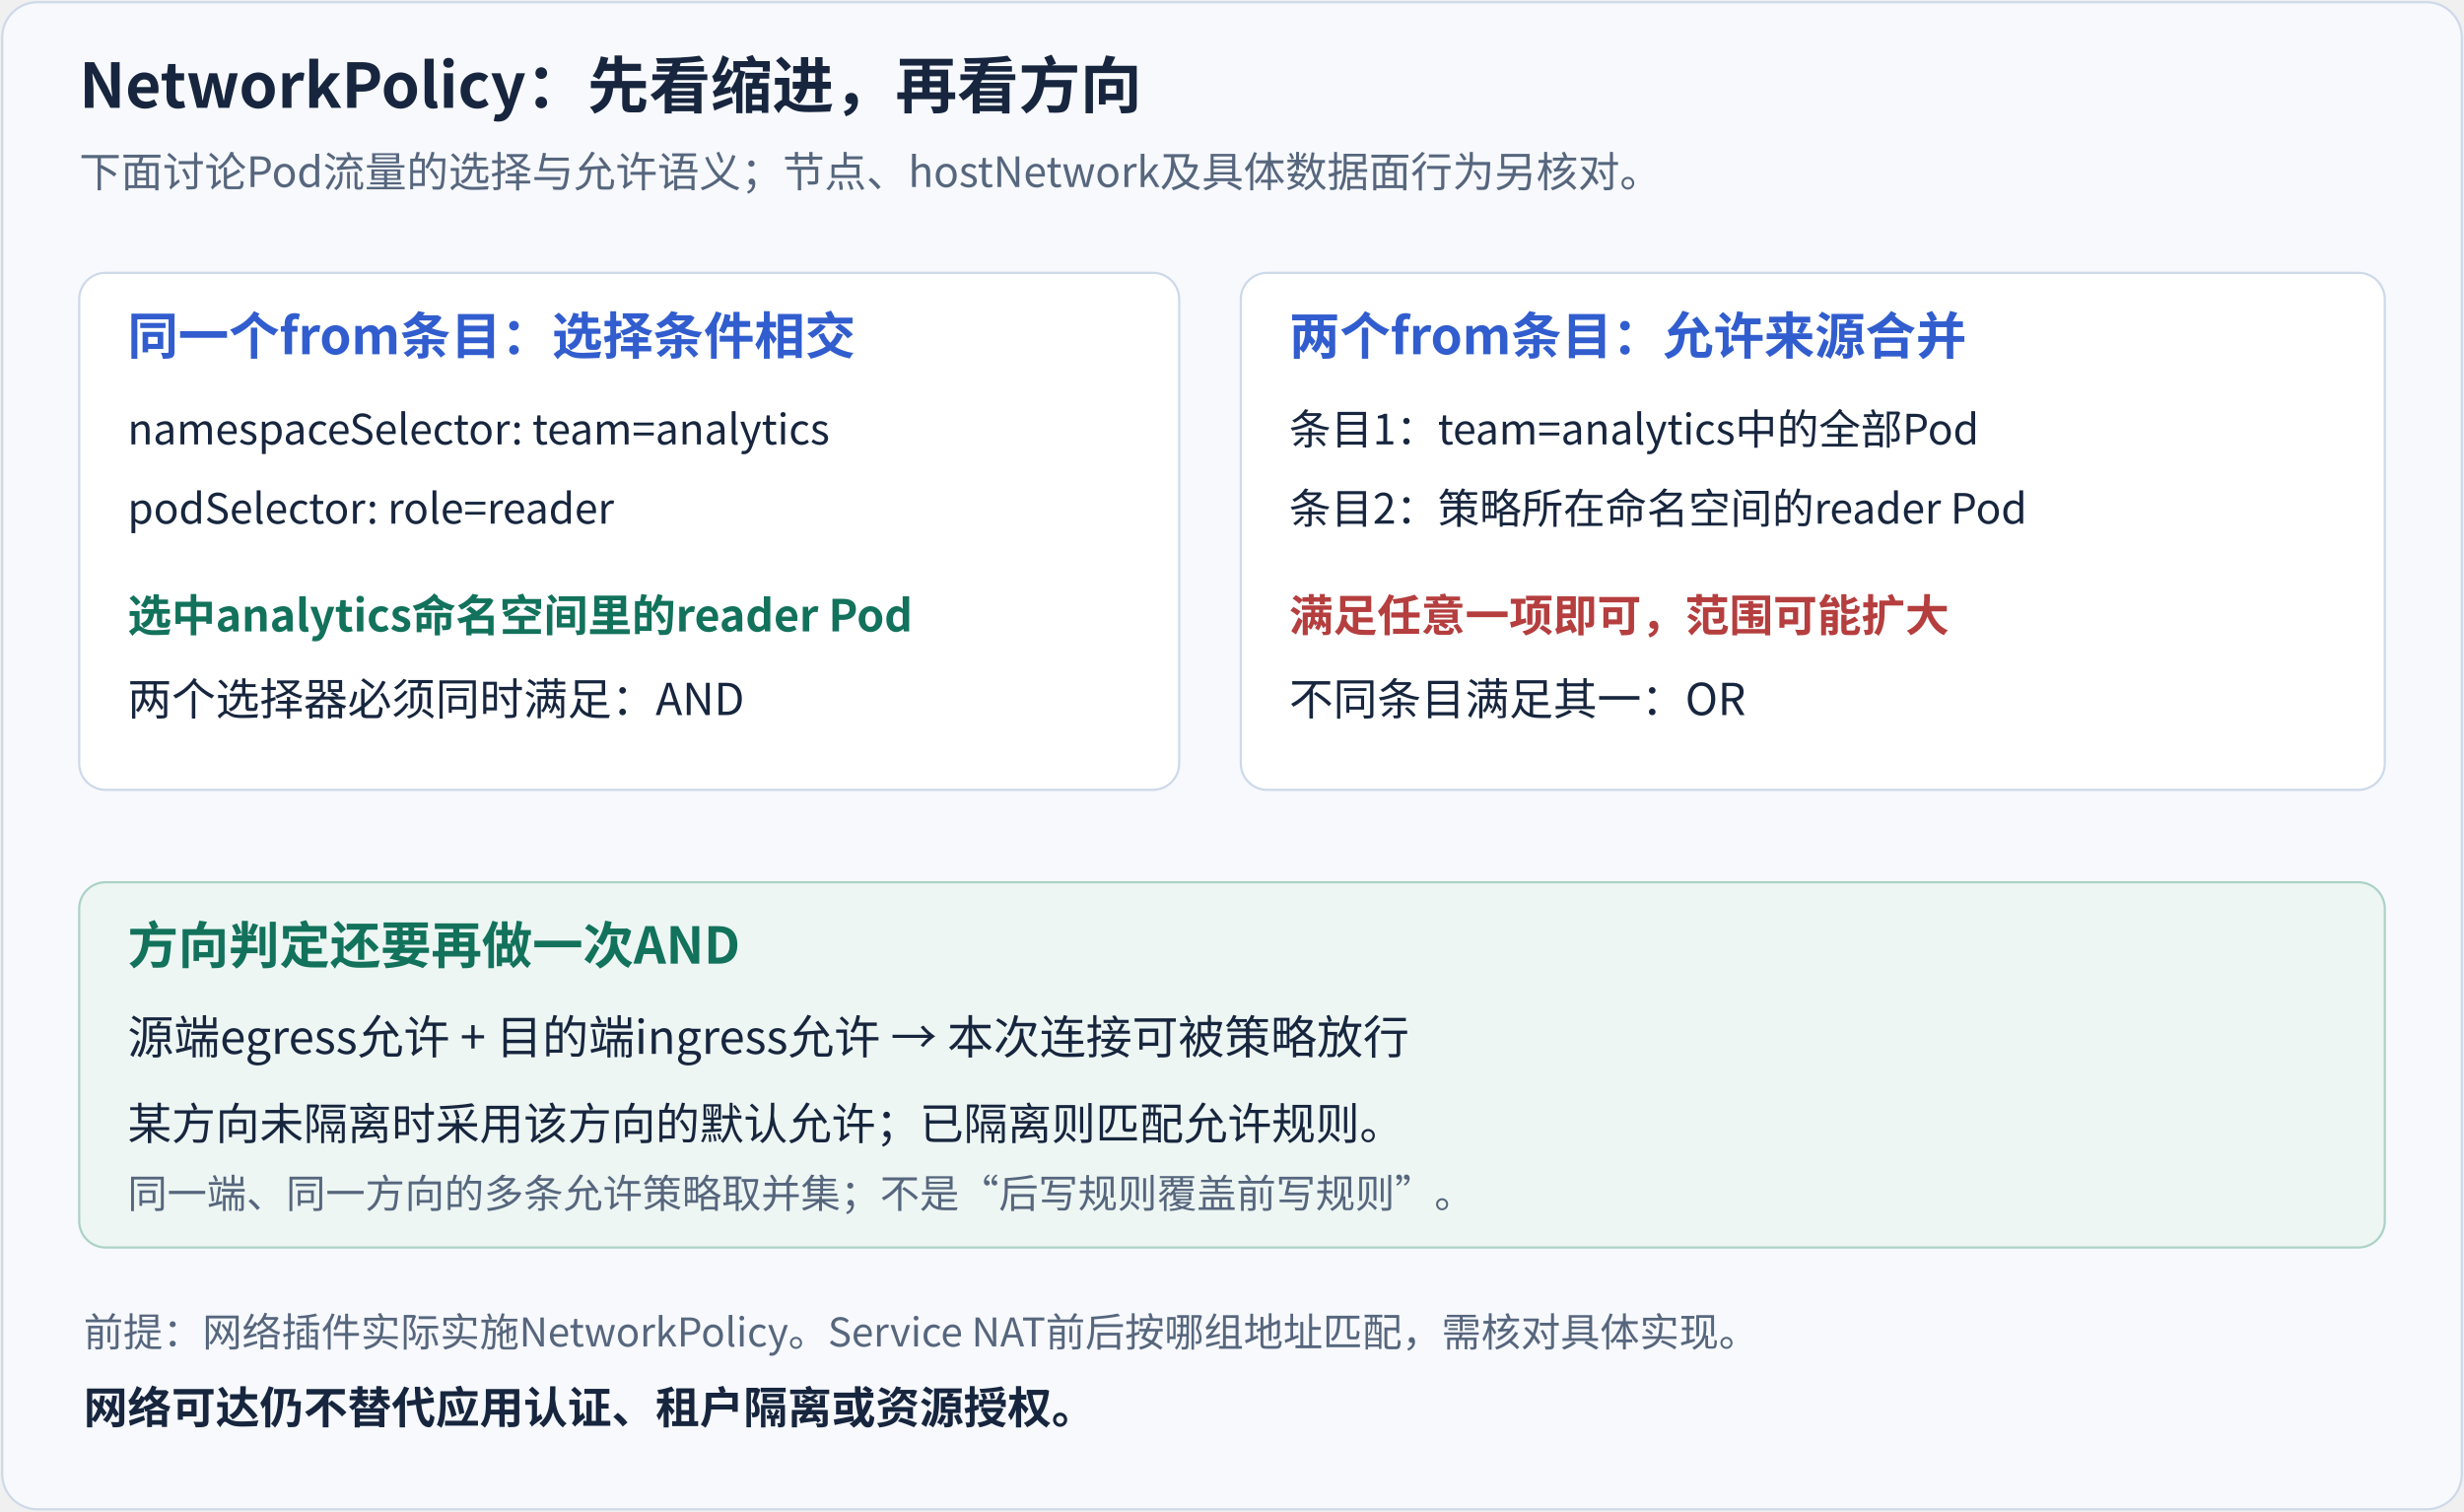
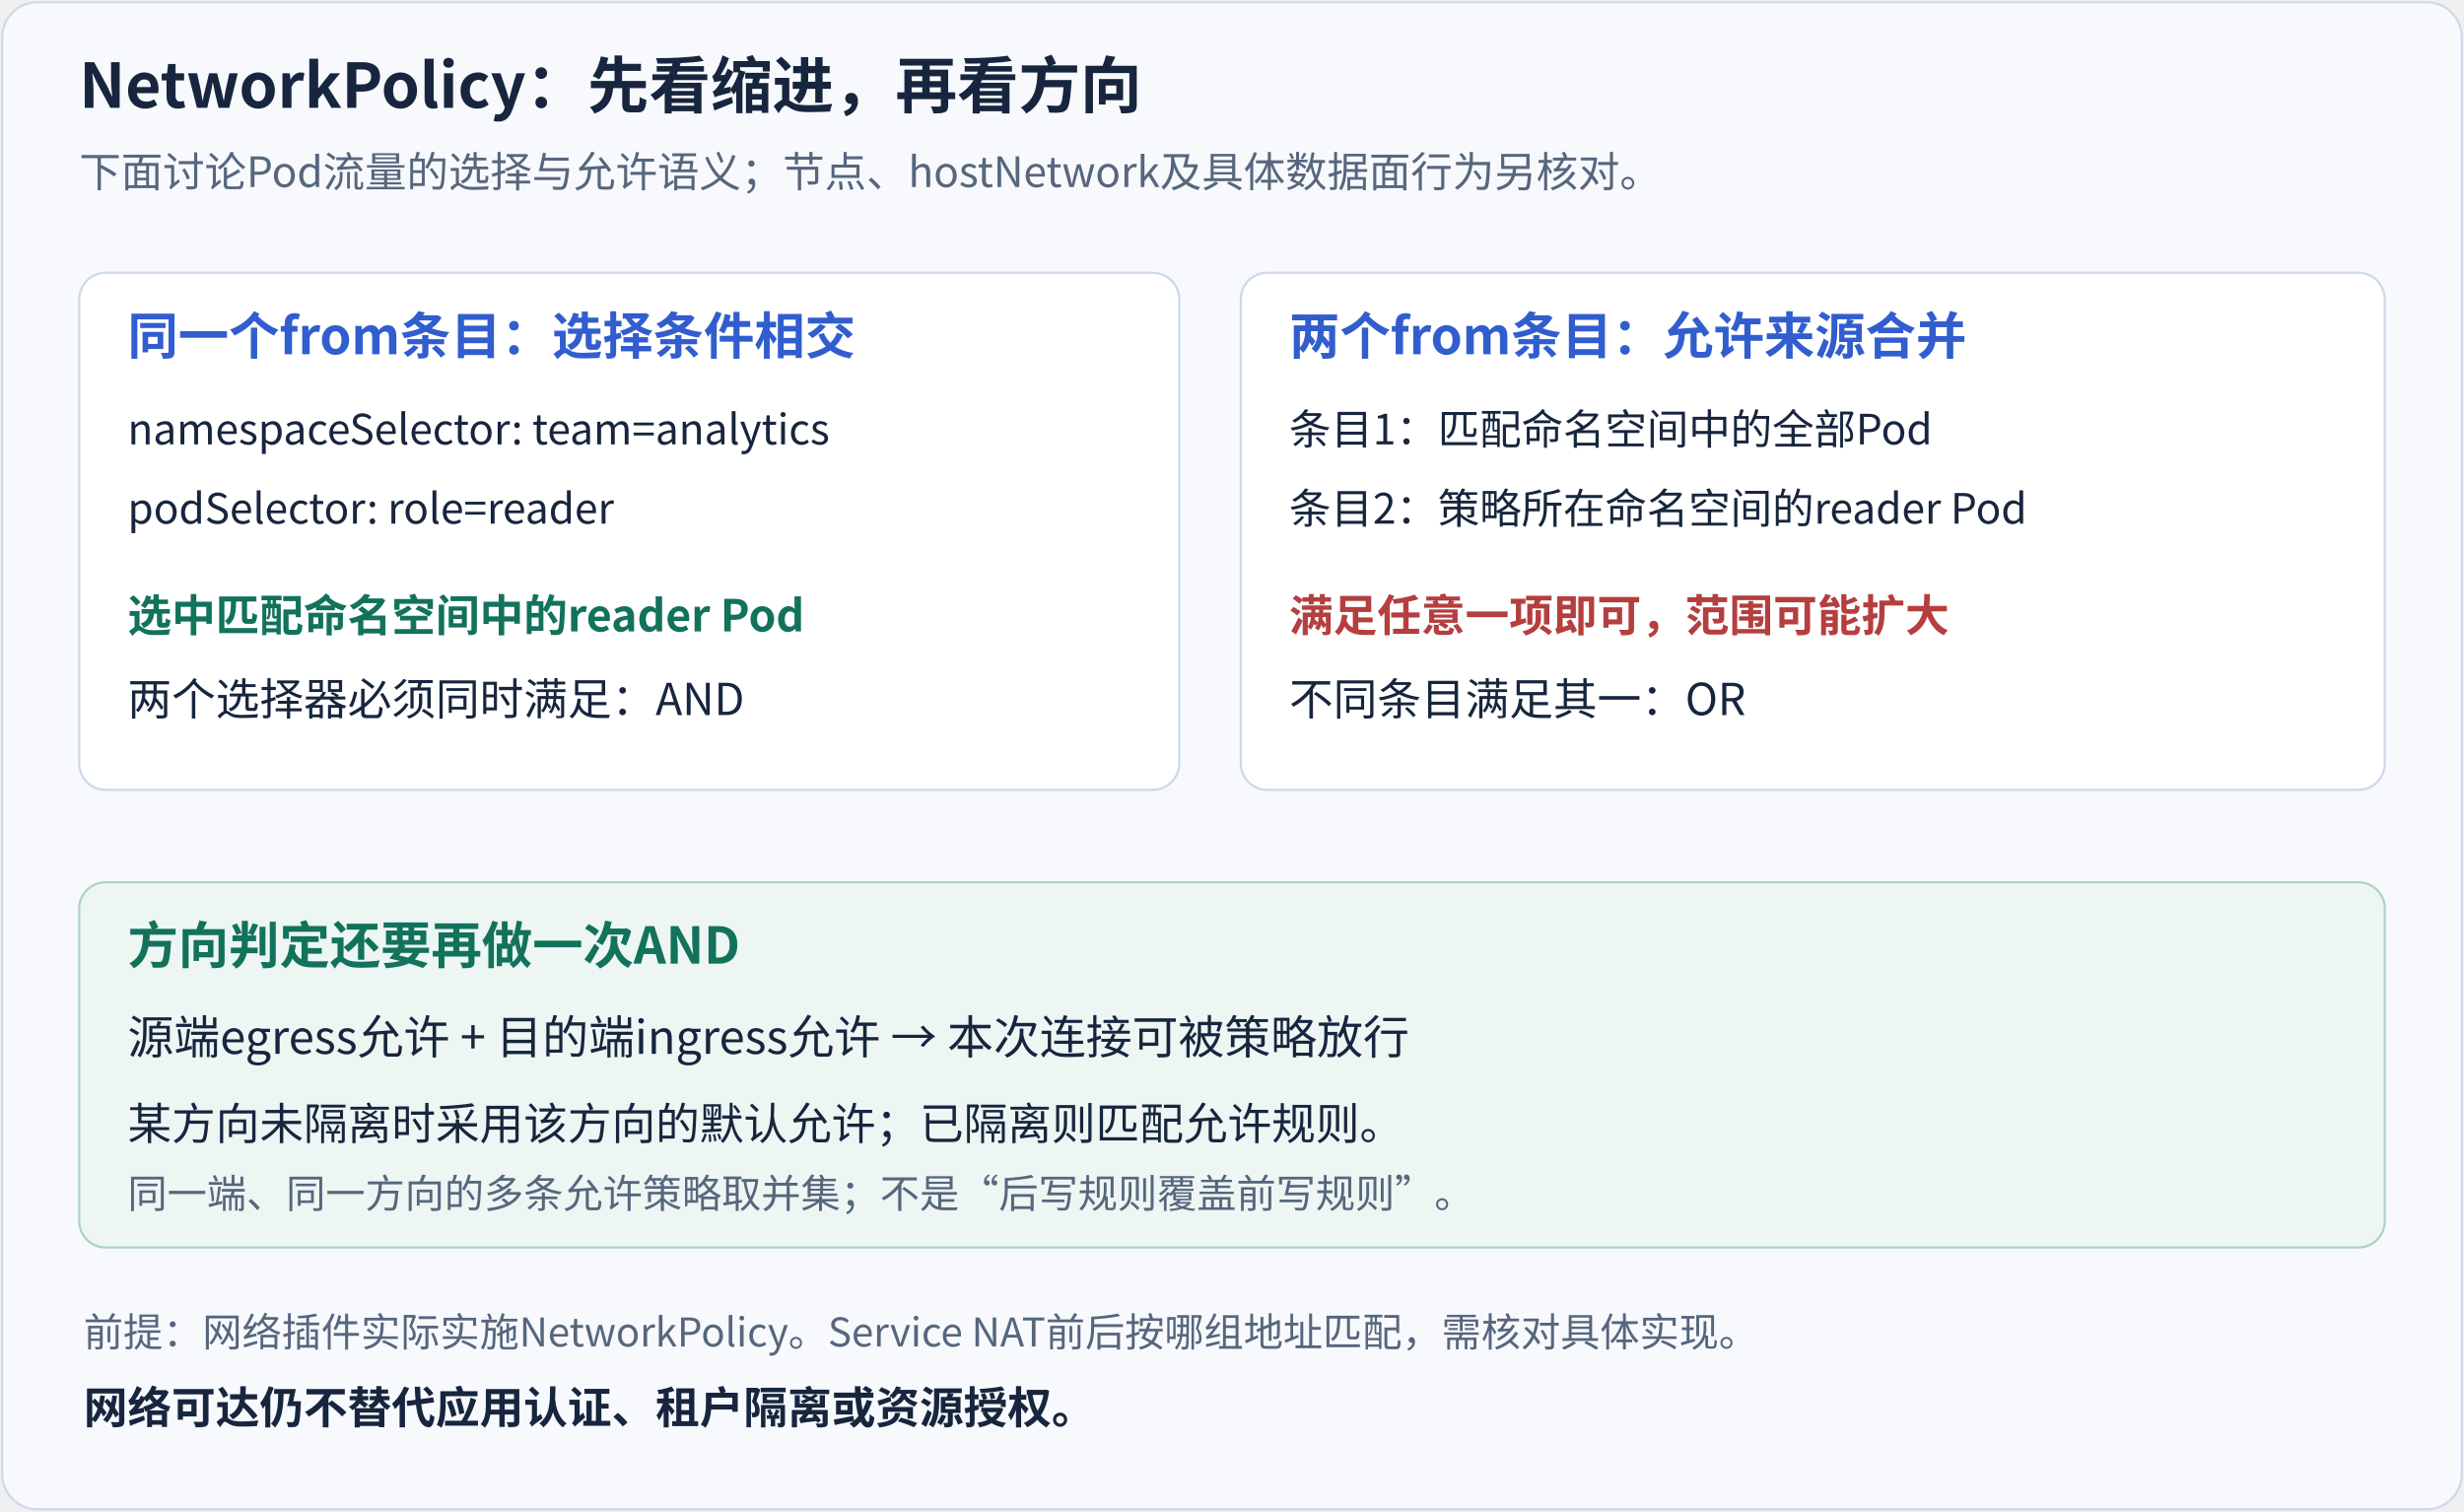
<svg xmlns="http://www.w3.org/2000/svg" width="1120" height="687" viewBox="0 0 1120 687" role="img">
  <defs>
    <marker id="arrow" markerWidth="9" markerHeight="9" refX="8" refY="4" orient="auto">
      <path d="M0 0L8 4L0 8" fill="#315dce" />
    </marker>
  </defs>
  <g font-family="PingFang SC,Microsoft YaHei,Noto Sans CJK SC,sans-serif">
    <rect x="1" y="1" width="1118" height="685" rx="16" fill="#f7f9fd" stroke="#cdd9e9" />
    <text x="36" y="49" font-size="28" fill="#17263e" font-weight="700">NetworkPolicy：先看缩进，再看方向</text>
    <text x="36" y="85" font-size="19" fill="#56667d" font-weight="400">下面讨论Pod流量的选择与允许语义；节点、hostNetwork及具体数据面行为另核对。</text>
    <rect x="36" y="124" width="500" height="235" rx="12" fill="#fff" stroke="#cdd9e9" />
    <rect x="564" y="124" width="520" height="235" rx="12" fill="#fff" stroke="#cdd9e9" />
    <text x="58" y="161" font-size="23" fill="#315dce" font-weight="700">同一个from条目：选择条件相交</text>
    <text x="58" y="202" font-size="19" fill="#17263e" font-weight="400">namespaceSelector: team=analytics</text>
    <text x="58" y="238" font-size="19" fill="#17263e" font-weight="400">podSelector: role=reader</text>
-     <text x="58" y="287" font-size="20" fill="#12725b" font-weight="700">选中analytics命名空间里的reader Pod</text>
+     <text x="58" y="287" font-size="20" fill="#12725b" font-weight="700">选中匹配命名空间中的reader Pod</text>
    <text x="58" y="325" font-size="20" fill="#17263e" font-weight="400">两个选择器必须同时满足：AND</text>
    <text x="586" y="161" font-size="23" fill="#315dce" font-weight="700">两个from条目：允许来源合并</text>
-     <text x="586" y="202" font-size="19" fill="#17263e" font-weight="400">条目1：team=analytics中的全部Pod</text>
+     <text x="586" y="202" font-size="19" fill="#17263e" font-weight="400">条目1：匹配命名空间中的全部Pod</text>
    <text x="586" y="238" font-size="19" fill="#17263e" font-weight="400">条目2：策略所在命名空间的reader Pod</text>
    <text x="586" y="287" font-size="20" fill="#b53e3e" font-weight="700">满足任意一项即可，范围可能扩大</text>
    <text x="586" y="325" font-size="20" fill="#17263e" font-weight="400">不同条目满足其一：OR</text>
    <rect x="36" y="401" width="1048" height="166" rx="12" fill="#edf6f3" stroke="#abd2c4" />
    <text x="58" y="438" font-size="23" fill="#12725b" font-weight="700">方向判定还要再做一次AND</text>
    <text x="58" y="479" font-size="21" fill="#17263e" font-weight="400">源端egress允许     +     目的端ingress允许     →     本次连接可被策略放行</text>
    <text x="58" y="518" font-size="20" fill="#17263e" font-weight="400">某方向未隔离时采用该方向的默认允许；已隔离则匹配允许规则。</text>
    <text x="58" y="549" font-size="18" fill="#56667d" font-weight="400">同一端、同一方向的多条允许策略取并集；不是“后写规则覆盖前写规则”。</text>
    <text x="38" y="612" font-size="18" fill="#56667d" font-weight="400">前提：网络插件实际实施NetworkPolicy。Service NAT前后按哪组地址匹配，需核对具体实现。</text>
    <text x="38" y="647" font-size="20" fill="#17263e" font-weight="700">网络可达仍不替代应用认证、租户隔离或资源授权。</text>
  </g>
</svg>
